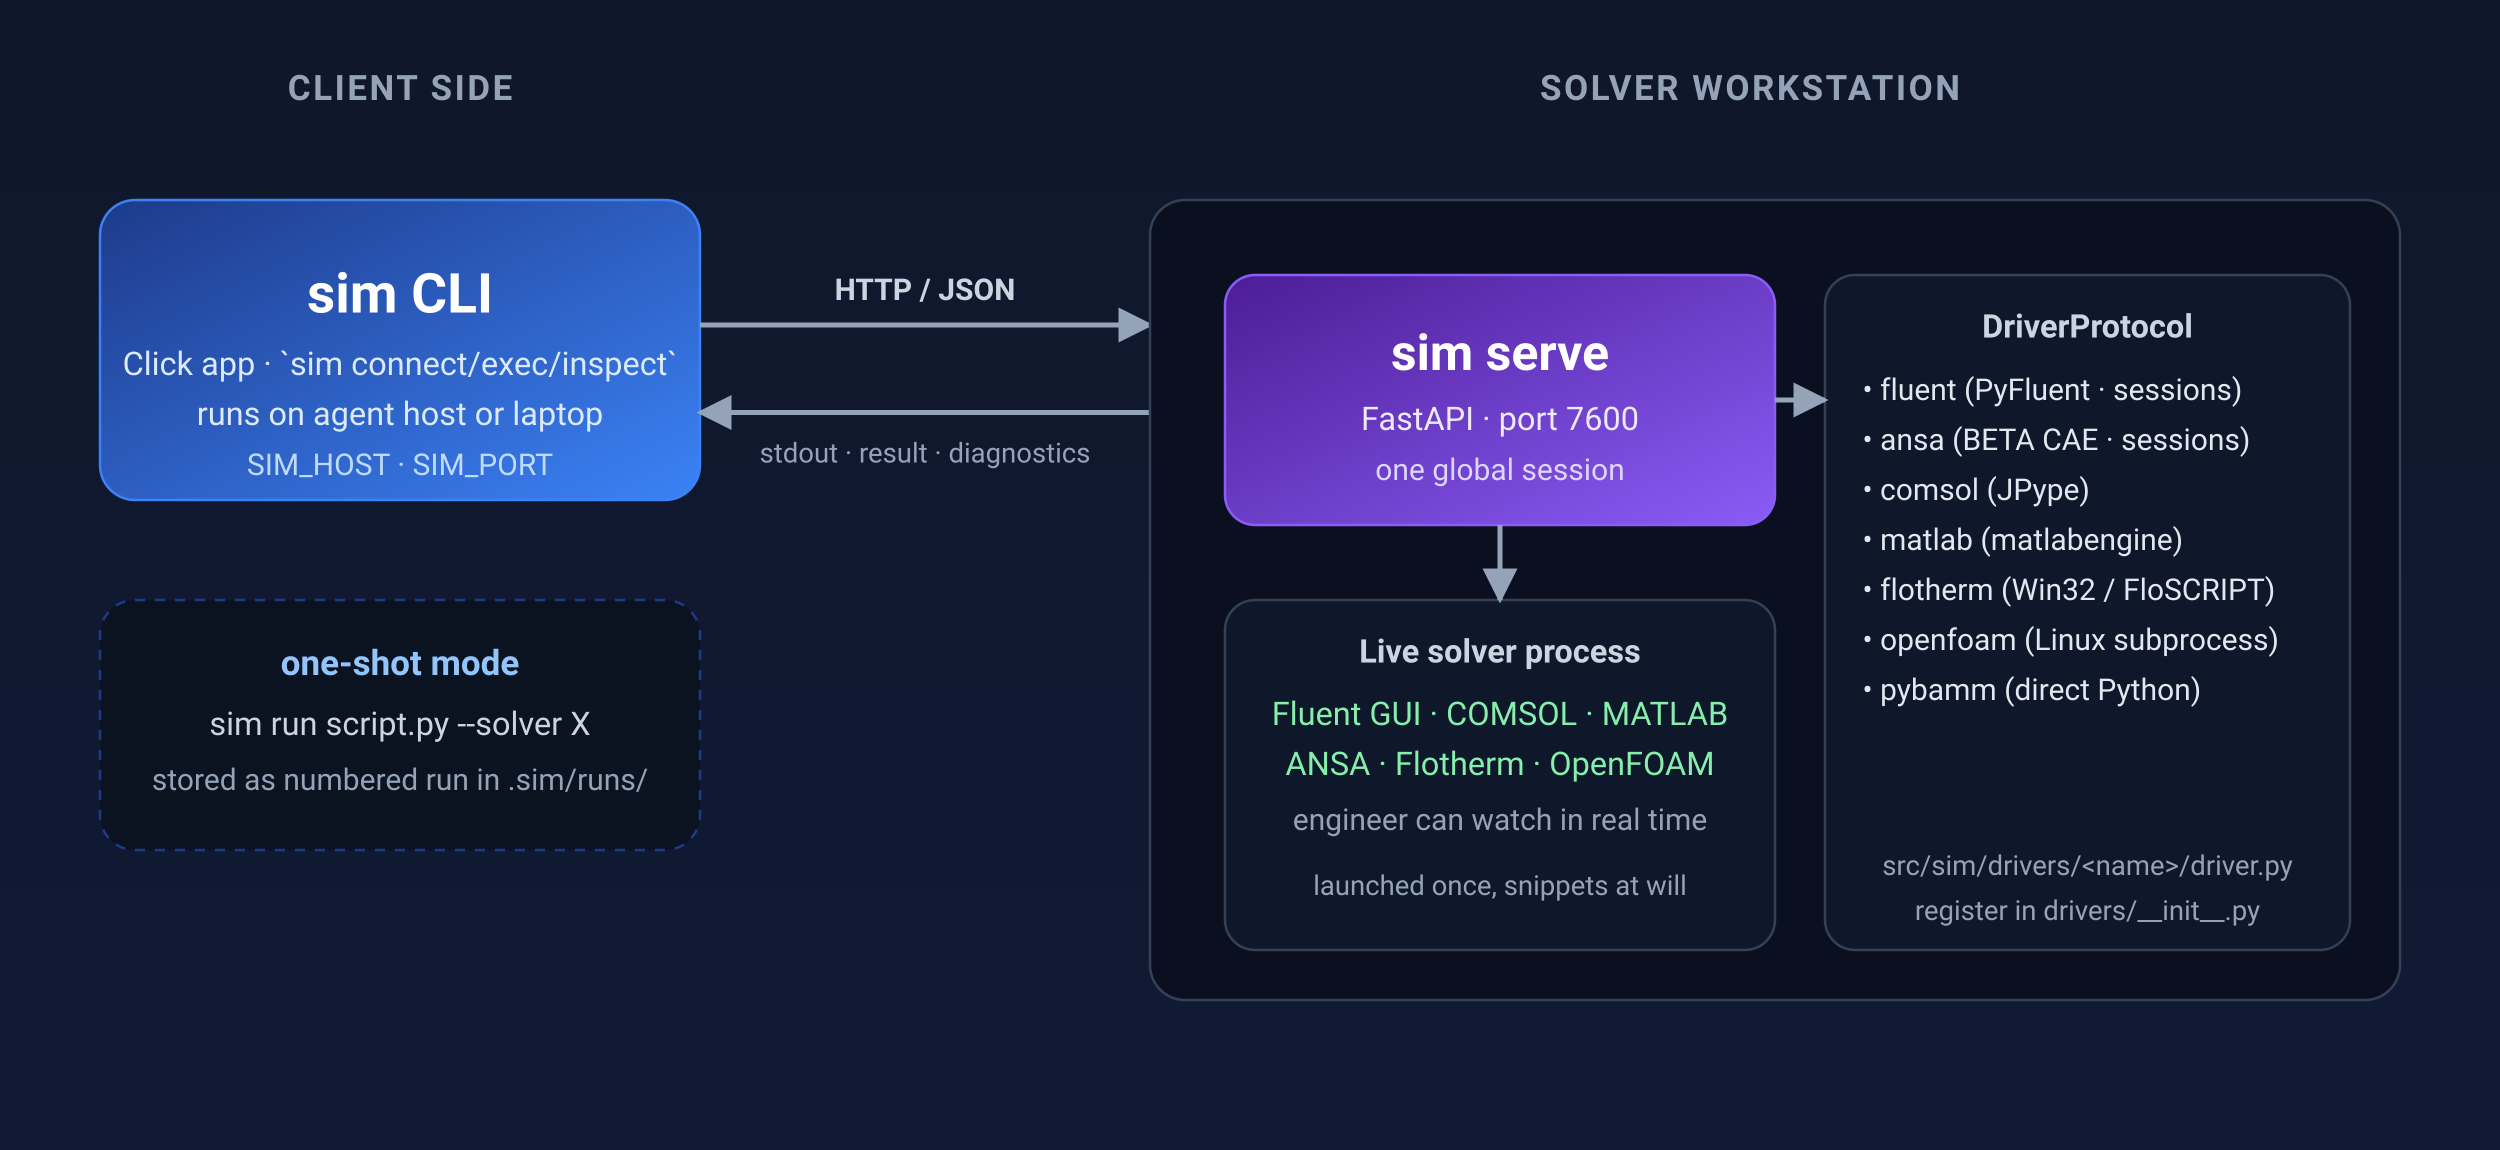
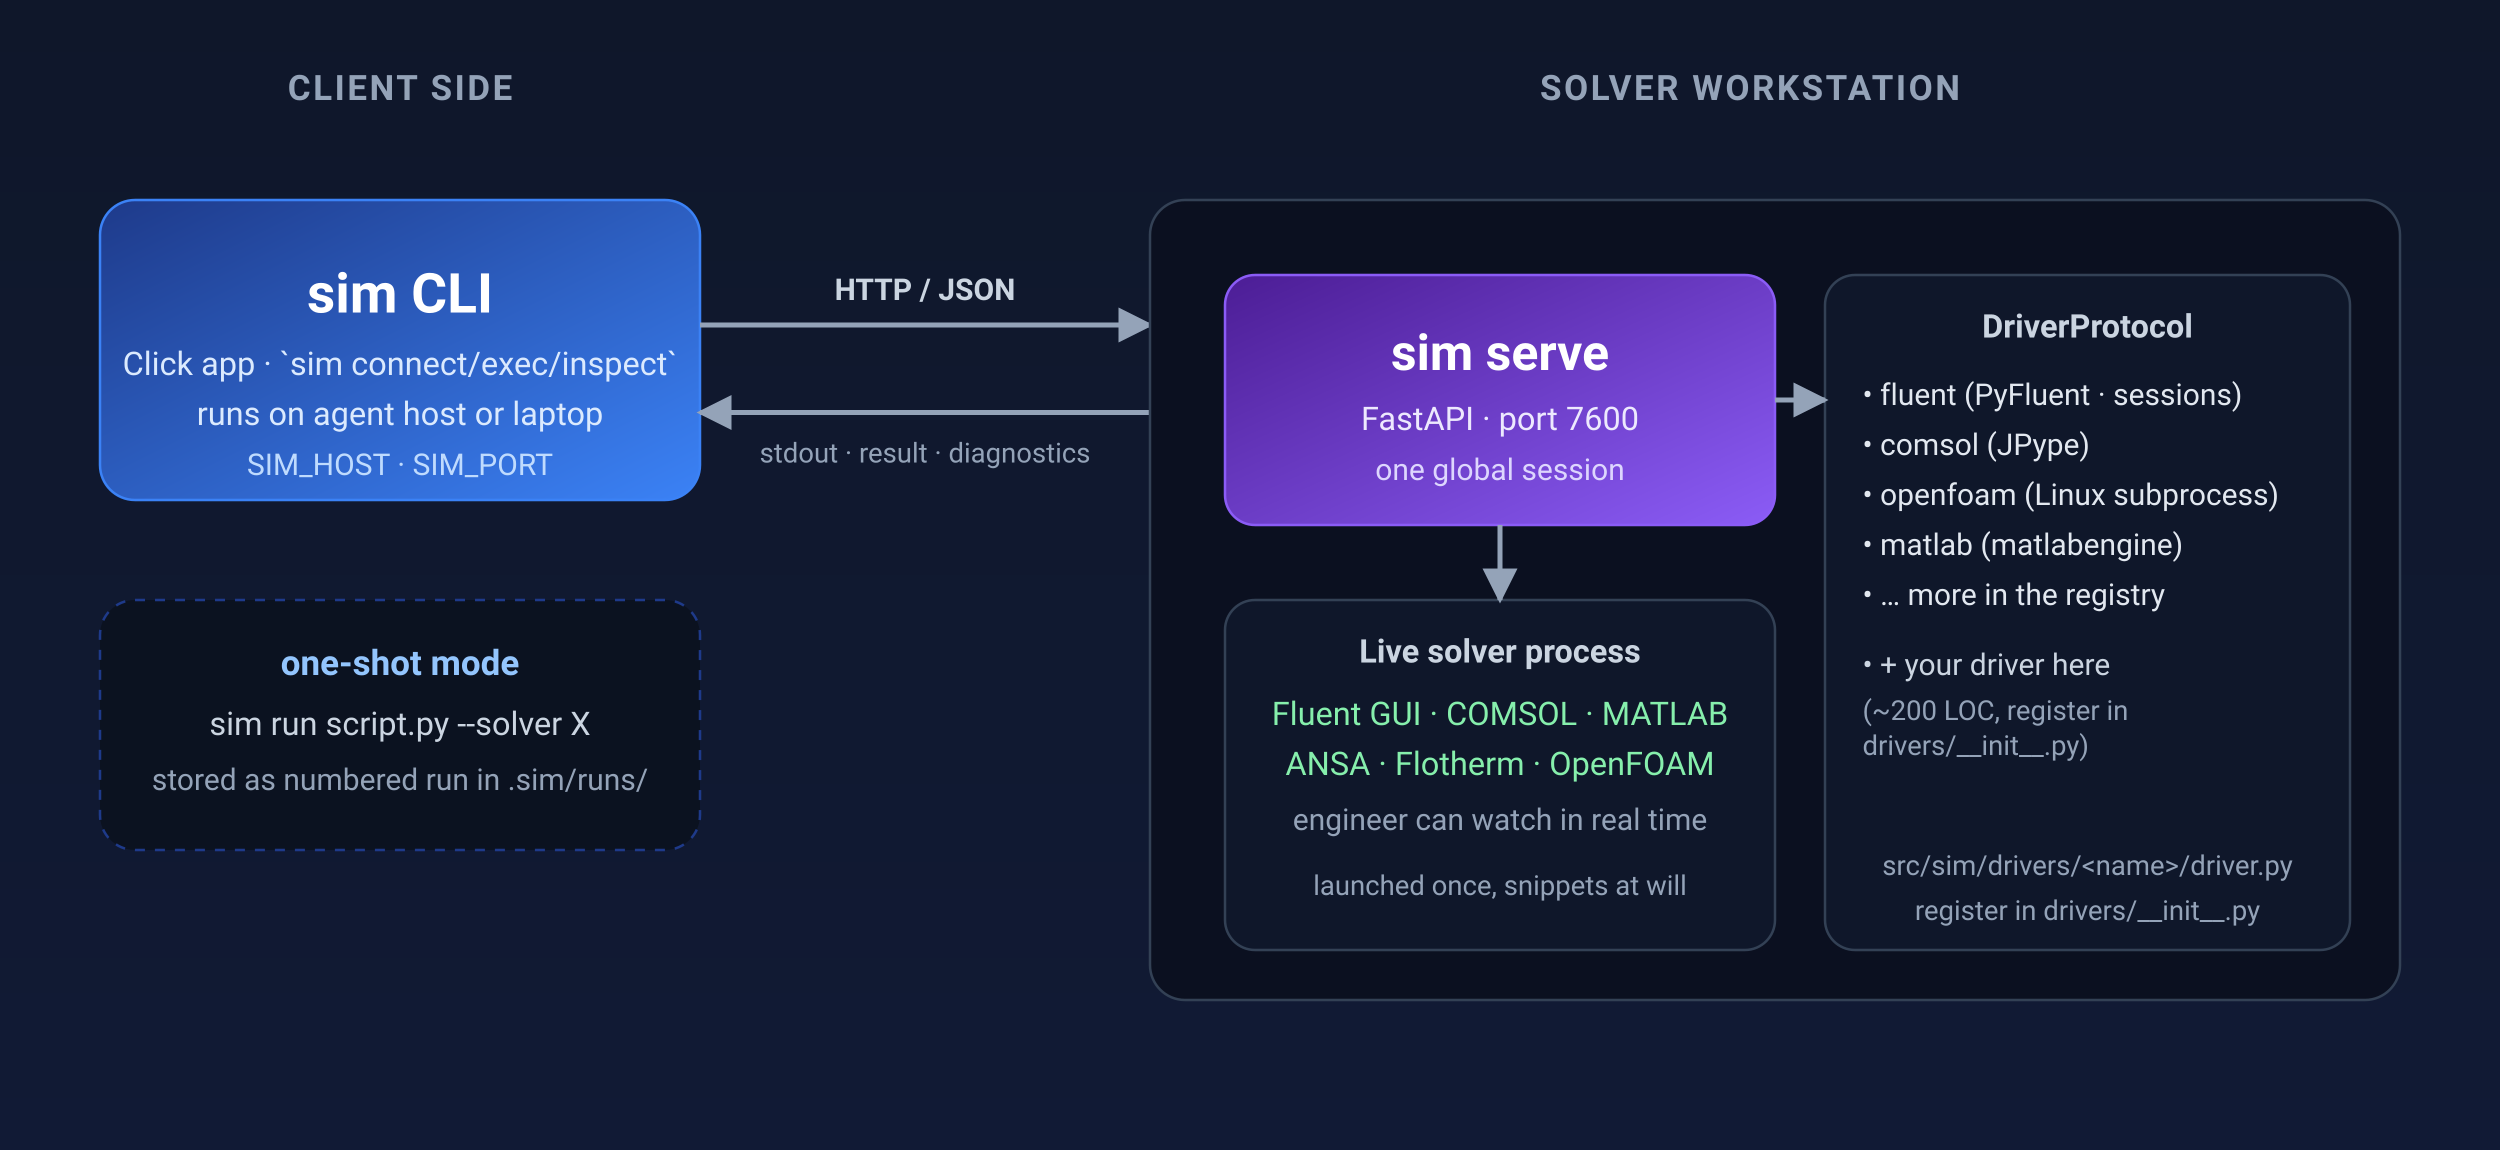
<svg xmlns="http://www.w3.org/2000/svg" viewBox="0 0 1000 460" width="1000" height="460">
  <defs>
    <linearGradient id="bgArch" x1="0" y1="0" x2="0" y2="1">
      <stop offset="0" stop-color="#0f172a" />
      <stop offset="1" stop-color="#111a35" />
    </linearGradient>
    <linearGradient id="cli" x1="0" y1="0" x2="1" y2="1">
      <stop offset="0" stop-color="#1e3a8a" />
      <stop offset="1" stop-color="#3b82f6" />
    </linearGradient>
    <linearGradient id="srv" x1="0" y1="0" x2="1" y2="1">
      <stop offset="0" stop-color="#4c1d95" />
      <stop offset="1" stop-color="#8b5cf6" />
    </linearGradient>
    <marker id="arrow" viewBox="0 0 10 10" refX="9" refY="5" markerWidth="7" markerHeight="7" orient="auto">
      <path d="M0,0 L10,5 L0,10 z" fill="#94a3b8" />
    </marker>
  </defs>
  <rect width="1000" height="460" fill="url(#bgArch)" />
  <g font-family="ui-sans-serif, system-ui, -apple-system, Segoe UI, Roboto, sans-serif">
    <g>
      <text x="160" y="40" text-anchor="middle" fill="#94a3b8" font-size="14" font-weight="600" letter-spacing="1">CLIENT SIDE</text>
      <rect x="40" y="80" width="240" height="120" rx="14" fill="url(#cli)" stroke="#3b82f6" />
      <text x="160" y="125" text-anchor="middle" fill="#ffffff" font-size="22" font-weight="700">sim CLI</text>
      <text x="160" y="150" text-anchor="middle" fill="#dbeafe" font-size="13">Click app · `sim connect/exec/inspect`</text>
      <text x="160" y="170" text-anchor="middle" fill="#dbeafe" font-size="13">runs on agent host or laptop</text>
      <text x="160" y="190" text-anchor="middle" fill="#bfdbfe" font-size="12">SIM_HOST · SIM_PORT</text>
      <rect x="40" y="240" width="240" height="100" rx="14" fill="#0b1220" stroke="#1e3a8a" stroke-dasharray="4 4" />
      <text x="160" y="270" text-anchor="middle" fill="#93c5fd" font-size="14" font-weight="600">one-shot mode</text>
      <text x="160" y="294" text-anchor="middle" fill="#cbd5e1" font-size="13">sim run script.py --solver X</text>
      <text x="160" y="316" text-anchor="middle" fill="#94a3b8" font-size="12">stored as numbered run in .sim/runs/</text>
    </g>
    <g stroke="#94a3b8" stroke-width="2" fill="none">
      <path d="M280 130 L460 130" marker-end="url(#arrow)" />
      <path d="M460 165 L280 165" marker-end="url(#arrow)" />
    </g>
    <text x="370" y="120" text-anchor="middle" fill="#cbd5e1" font-size="12" font-weight="600">HTTP / JSON</text>
    <text x="370" y="185" text-anchor="middle" fill="#94a3b8" font-size="11">stdout · result · diagnostics</text>
    <g>
      <text x="700" y="40" text-anchor="middle" fill="#94a3b8" font-size="14" font-weight="600" letter-spacing="1">SOLVER WORKSTATION</text>
      <rect x="460" y="80" width="500" height="320" rx="14" fill="#0b1020" stroke="#334155" />
      <rect x="490" y="110" width="220" height="100" rx="12" fill="url(#srv)" stroke="#8b5cf6" />
      <text x="600" y="148" text-anchor="middle" fill="#ffffff" font-size="20" font-weight="700">sim serve</text>
      <text x="600" y="172" text-anchor="middle" fill="#ede9fe" font-size="13">FastAPI · port 7600</text>
      <text x="600" y="192" text-anchor="middle" fill="#ddd6fe" font-size="12">one global session</text>
      <rect x="730" y="110" width="210" height="270" rx="12" fill="#0f172a" stroke="#334155" />
      <text x="835" y="135" text-anchor="middle" fill="#cbd5e1" font-size="13" font-weight="600">DriverProtocol</text>
      <g font-size="12" fill="#e2e8f0">
-         <text x="745" y="160">• fluent     (PyFluent · sessions)</text>
-         <text x="745" y="180">• ansa       (BETA CAE · sessions)</text>
-         <text x="745" y="200">• comsol     (JPype)</text>
-         <text x="745" y="220">• matlab     (matlabengine)</text>
-         <text x="745" y="240">• flotherm   (Win32 / FloSCRIPT)</text>
-         <text x="745" y="260">• openfoam   (Linux subprocess)</text>
-         <text x="745" y="280">• pybamm     (direct Python)</text>
+         <text x="745" y="162">• fluent     (PyFluent · sessions)</text>
+         <text x="745" y="182">• comsol     (JPype)</text>
+         <text x="745" y="202">• openfoam   (Linux subprocess)</text>
+         <text x="745" y="222">• matlab     (matlabengine)</text>
+         <text x="745" y="242">• …  more in the registry</text>
+         <text x="745" y="270" fill="#cbd5e1">• + your driver here</text>
+         <text x="745" y="288" font-size="11" fill="#94a3b8">  (~200 LOC, register in</text>
+         <text x="745" y="302" font-size="11" fill="#94a3b8">   drivers/__init__.py)</text>
      </g>
      <text x="835" y="350" text-anchor="middle" fill="#94a3b8" font-size="11">src/sim/drivers/&lt;name&gt;/driver.py</text>
      <text x="835" y="368" text-anchor="middle" fill="#94a3b8" font-size="11">register in drivers/__init__.py</text>
      <path d="M710 160 L730 160" stroke="#94a3b8" stroke-width="2" fill="none" marker-end="url(#arrow)" />
      <rect x="490" y="240" width="220" height="140" rx="12" fill="#0f172a" stroke="#334155" />
      <text x="600" y="265" text-anchor="middle" fill="#cbd5e1" font-size="13" font-weight="600">Live solver process</text>
      <text x="600" y="290" text-anchor="middle" fill="#86efac" font-size="13">Fluent GUI · COMSOL · MATLAB</text>
      <text x="600" y="310" text-anchor="middle" fill="#86efac" font-size="13">ANSA · Flotherm · OpenFOAM</text>
      <text x="600" y="332" text-anchor="middle" fill="#94a3b8" font-size="12">engineer can watch in real time</text>
      <text x="600" y="358" text-anchor="middle" fill="#94a3b8" font-size="11">launched once, snippets at will</text>
      <path d="M600 210 L600 240" stroke="#94a3b8" stroke-width="2" fill="none" marker-end="url(#arrow)" />
    </g>
  </g>
</svg>
